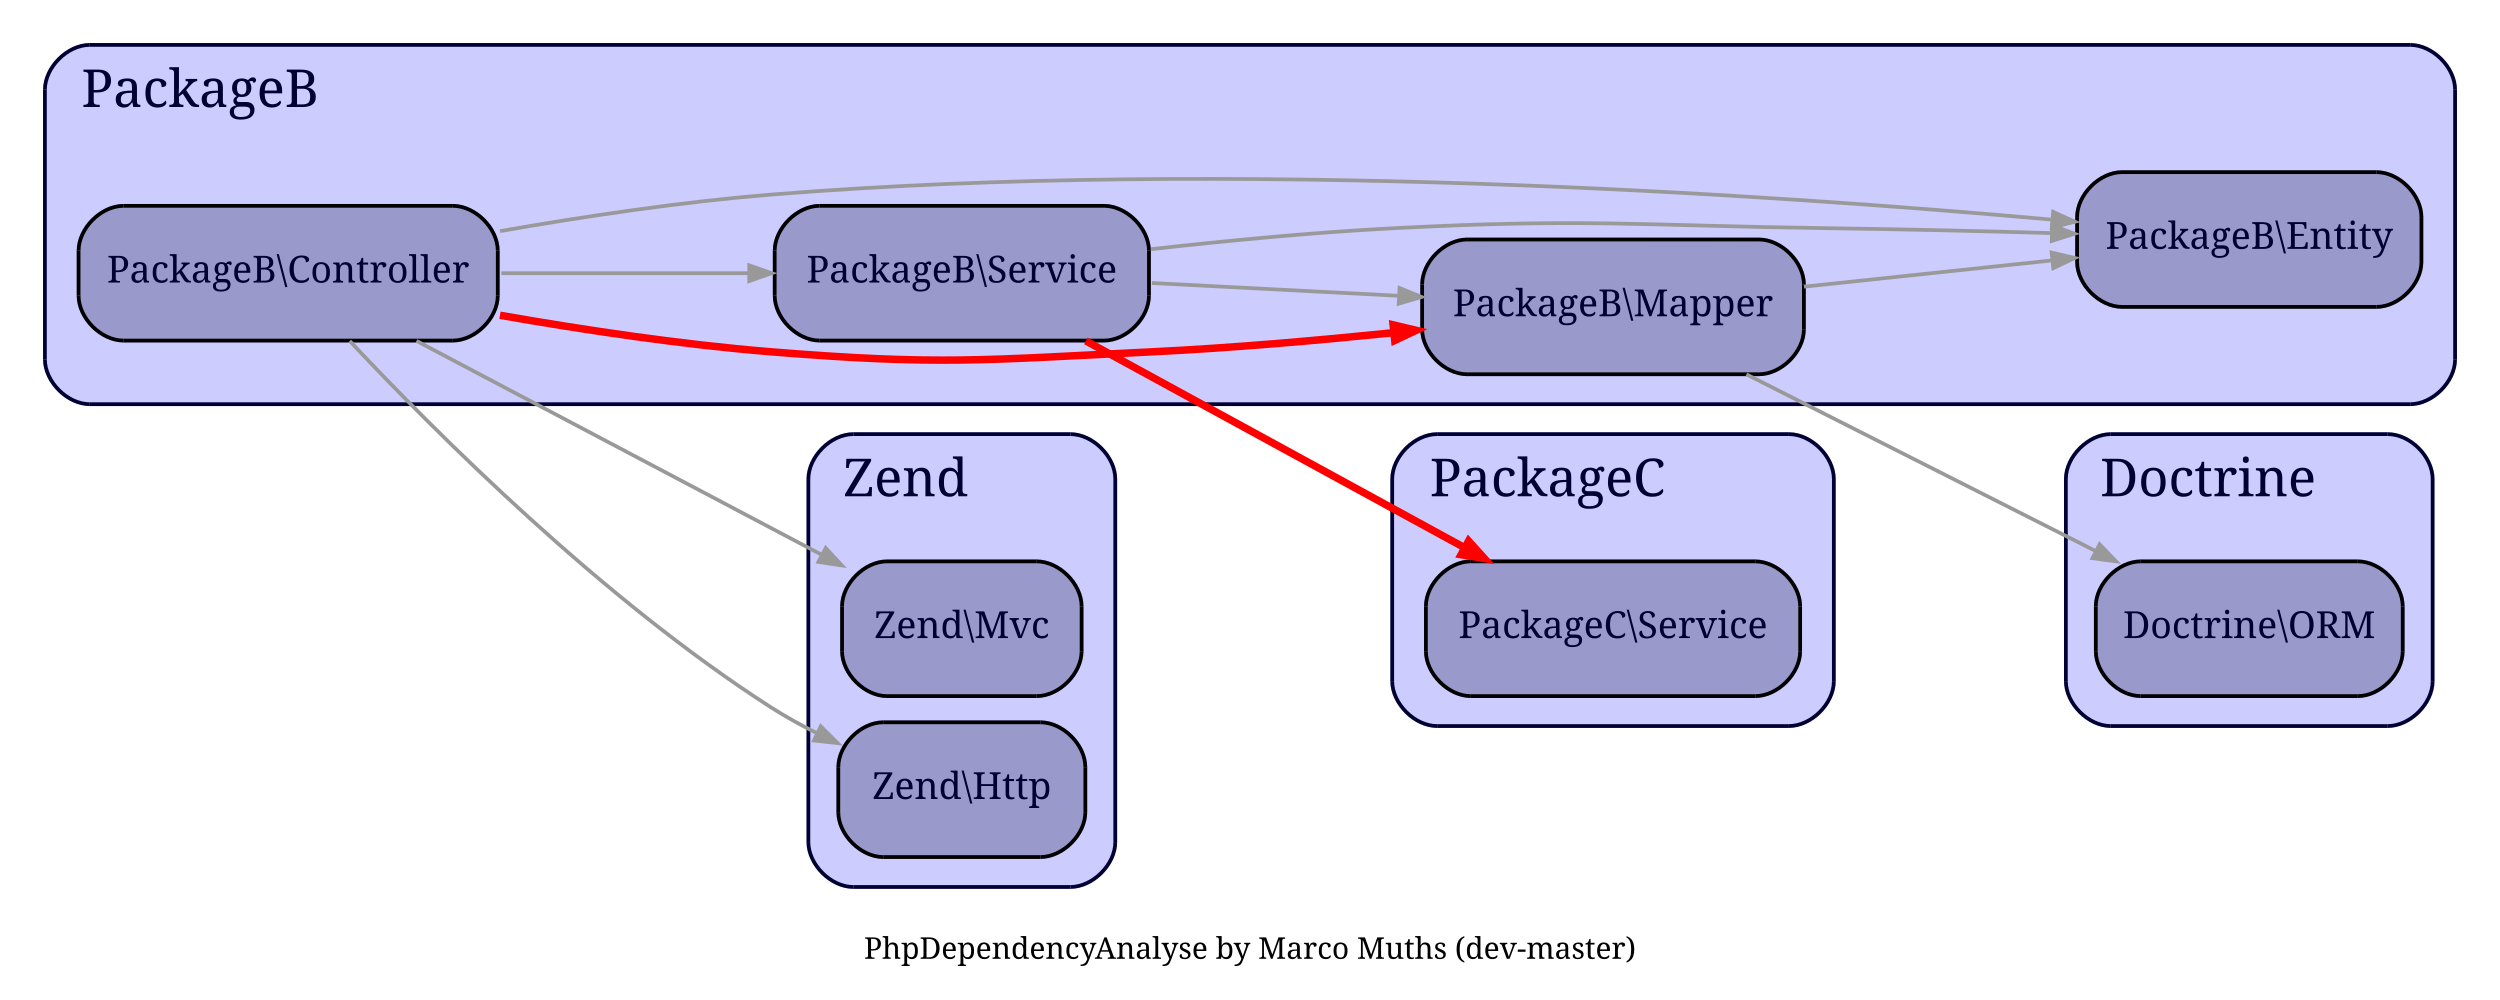
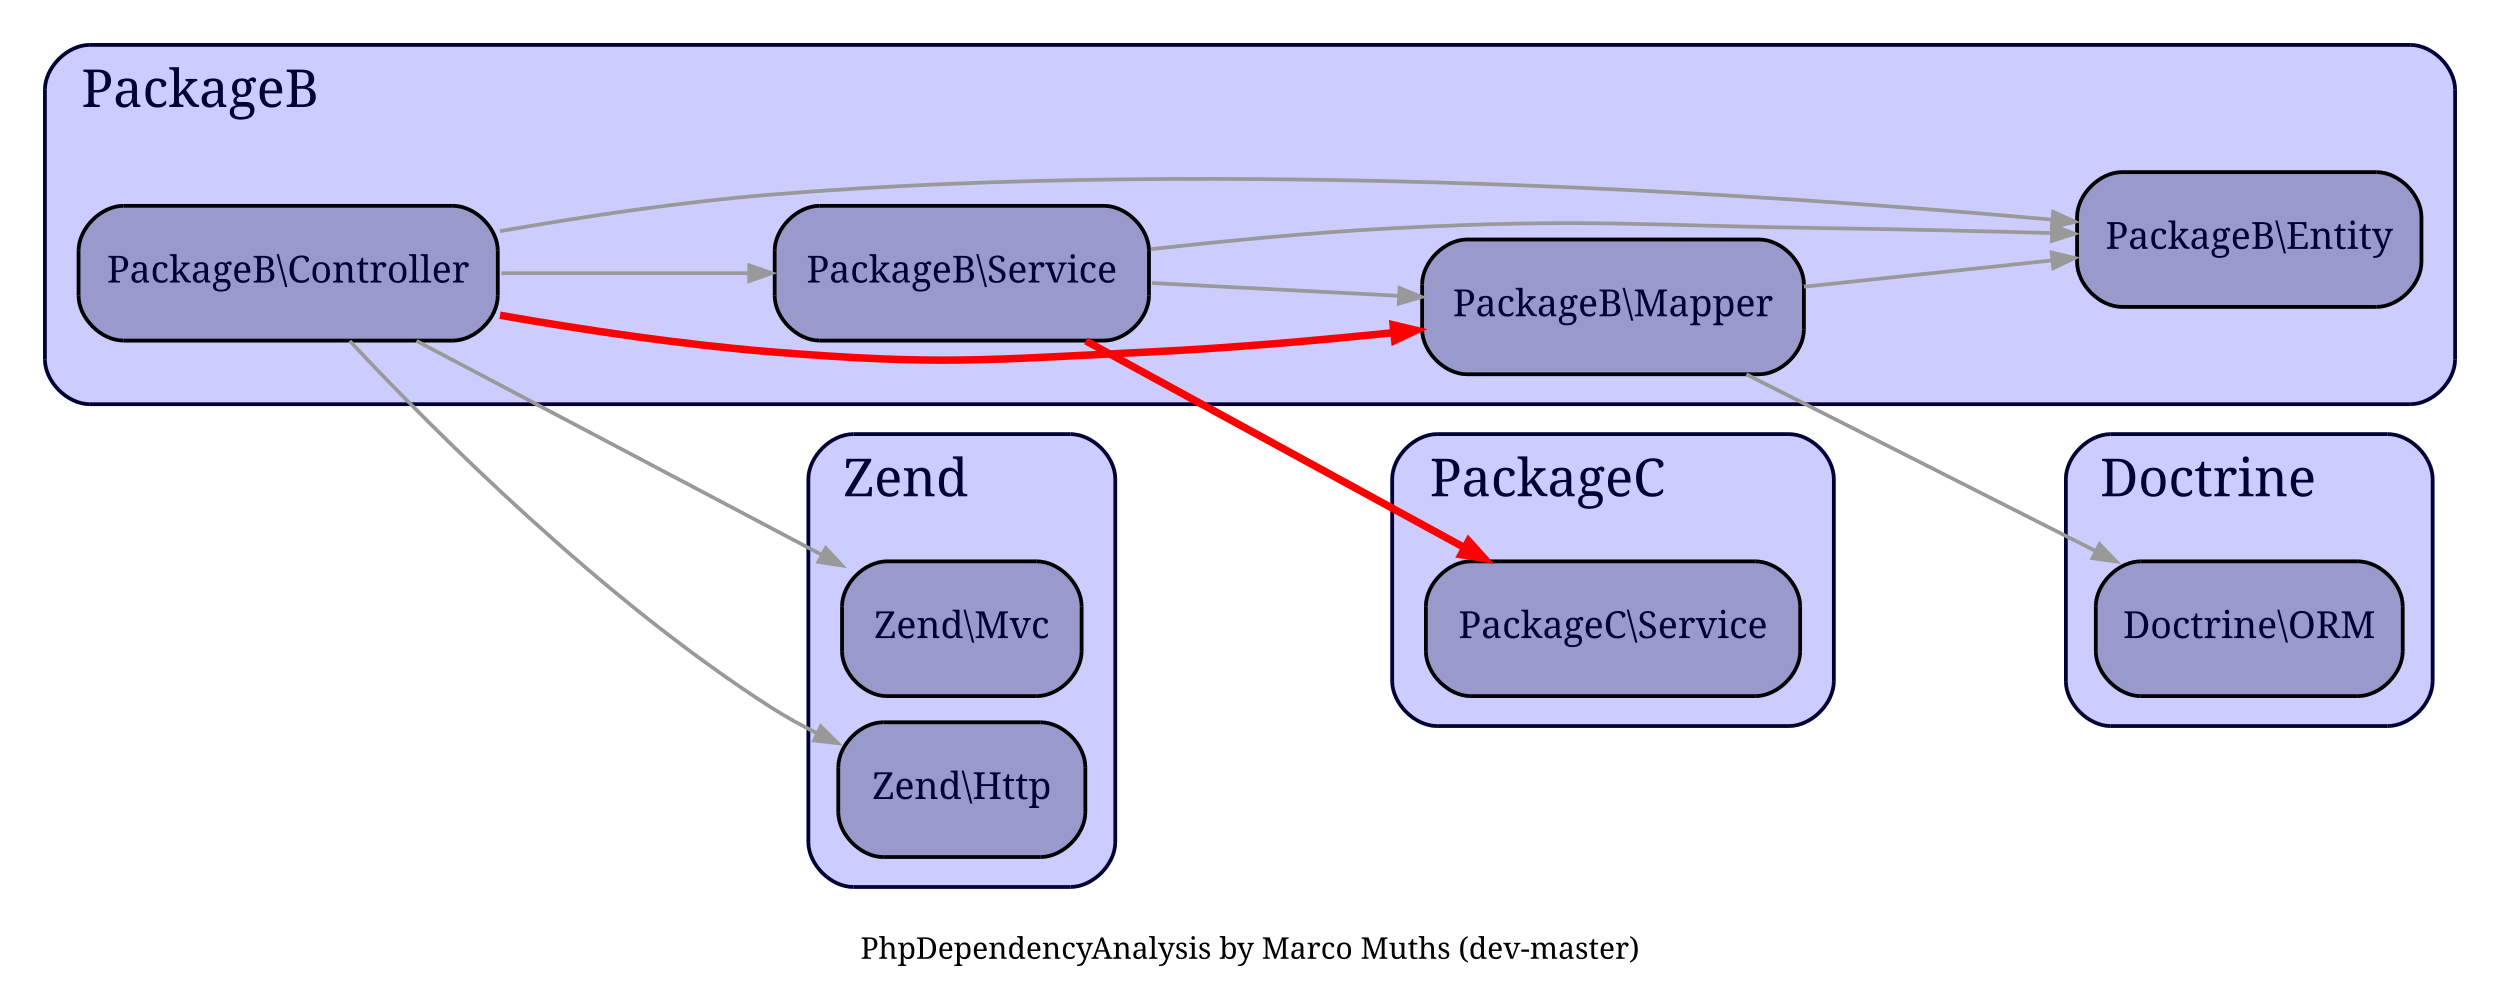
<svg xmlns="http://www.w3.org/2000/svg" width="668pt" height="267pt" viewBox="0.00 0.00 668.00 267.00">
  <g id="graph1" class="graph" transform="scale(1 1) rotate(0) translate(4 263)">
    <polygon fill="white" stroke="white" points="-4,5 -4,-263 665,-263 665,5 -4,5" />
-     <text text-anchor="middle" x="330" y="-6.8" font-family="Times Roman,serif" font-size="8.00">PhpDependencyAnalyse by Marco Muths (dev-master)</text>
+     <text text-anchor="middle" x="330" y="-6.8" font-family="Times Roman,serif" font-size="8.00">PhpDependencyAnalysis by Marco Muths (dev-master)</text>
    <g id="graph2" class="cluster">
      <polygon fill="#ccccff" stroke="#ccccff" points="20,-155 640,-155 652,-167 652,-239 640,-251 20,-251 8,-239 8,-167 20,-155" />
      <path fill="#ccccff" stroke="#ccccff" d="M640,-155C646,-155 652,-161 652,-167" />
      <path fill="#ccccff" stroke="#ccccff" d="M652,-239C652,-245 646,-251 640,-251" />
      <path fill="#ccccff" stroke="#ccccff" d="M20,-251C14,-251 8,-245 8,-239" />
      <path fill="#ccccff" stroke="#ccccff" d="M8,-167C8,-161 14,-155 20,-155" />
      <polyline fill="none" stroke="#000033" points="20,-155 640,-155 " />
      <path fill="none" stroke="#000033" d="M640,-155C646,-155 652,-161 652,-167" />
      <polyline fill="none" stroke="#000033" points="652,-167 652,-239 " />
      <path fill="none" stroke="#000033" d="M652,-239C652,-245 646,-251 640,-251" />
      <polyline fill="none" stroke="#000033" points="640,-251 20,-251 " />
      <path fill="none" stroke="#000033" d="M20,-251C14,-251 8,-245 8,-239" />
      <polyline fill="none" stroke="#000033" points="8,-239 8,-167 " />
      <path fill="none" stroke="#000033" d="M8,-167C8,-161 14,-155 20,-155" />
      <text text-anchor="middle" x="49.5" y="-234.4" font-family="Times Roman,serif" font-size="14.00" fill="#000033">PackageB</text>
    </g>
    <g id="graph3" class="cluster">
      <polygon fill="#ccccff" stroke="#ccccff" points="380,-69 474,-69 486,-81 486,-135 474,-147 380,-147 368,-135 368,-81 380,-69" />
      <path fill="#ccccff" stroke="#ccccff" d="M474,-69C480,-69 486,-75 486,-81" />
      <path fill="#ccccff" stroke="#ccccff" d="M486,-135C486,-141 480,-147 474,-147" />
      <path fill="#ccccff" stroke="#ccccff" d="M380,-147C374,-147 368,-141 368,-135" />
      <path fill="#ccccff" stroke="#ccccff" d="M368,-81C368,-75 374,-69 380,-69" />
      <polyline fill="none" stroke="#000033" points="380,-69 474,-69 " />
      <path fill="none" stroke="#000033" d="M474,-69C480,-69 486,-75 486,-81" />
      <polyline fill="none" stroke="#000033" points="486,-81 486,-135 " />
      <path fill="none" stroke="#000033" d="M486,-135C486,-141 480,-147 474,-147" />
      <polyline fill="none" stroke="#000033" points="474,-147 380,-147 " />
      <path fill="none" stroke="#000033" d="M380,-147C374,-147 368,-141 368,-135" />
      <polyline fill="none" stroke="#000033" points="368,-135 368,-81 " />
      <path fill="none" stroke="#000033" d="M368,-81C368,-75 374,-69 380,-69" />
      <text text-anchor="middle" x="409.5" y="-130.4" font-family="Times Roman,serif" font-size="14.00" fill="#000033">PackageC</text>
    </g>
    <g id="graph4" class="cluster">
      <polygon fill="#ccccff" stroke="#ccccff" points="560,-69 634,-69 646,-81 646,-135 634,-147 560,-147 548,-135 548,-81 560,-69" />
      <path fill="#ccccff" stroke="#ccccff" d="M634,-69C640,-69 646,-75 646,-81" />
      <path fill="#ccccff" stroke="#ccccff" d="M646,-135C646,-141 640,-147 634,-147" />
      <path fill="#ccccff" stroke="#ccccff" d="M560,-147C554,-147 548,-141 548,-135" />
      <path fill="#ccccff" stroke="#ccccff" d="M548,-81C548,-75 554,-69 560,-69" />
      <polyline fill="none" stroke="#000033" points="560,-69 634,-69 " />
      <path fill="none" stroke="#000033" d="M634,-69C640,-69 646,-75 646,-81" />
      <polyline fill="none" stroke="#000033" points="646,-81 646,-135 " />
      <path fill="none" stroke="#000033" d="M646,-135C646,-141 640,-147 634,-147" />
      <polyline fill="none" stroke="#000033" points="634,-147 560,-147 " />
      <path fill="none" stroke="#000033" d="M560,-147C554,-147 548,-141 548,-135" />
      <polyline fill="none" stroke="#000033" points="548,-135 548,-81 " />
      <path fill="none" stroke="#000033" d="M548,-81C548,-75 554,-69 560,-69" />
      <text text-anchor="middle" x="586" y="-130.4" font-family="Times Roman,serif" font-size="14.00" fill="#000033">Doctrine</text>
    </g>
    <g id="graph5" class="cluster">
      <polygon fill="#ccccff" stroke="#ccccff" points="224,-26 282,-26 294,-38 294,-135 282,-147 224,-147 212,-135 212,-38 224,-26" />
      <path fill="#ccccff" stroke="#ccccff" d="M282,-26C288,-26 294,-32 294,-38" />
      <path fill="#ccccff" stroke="#ccccff" d="M294,-135C294,-141 288,-147 282,-147" />
      <path fill="#ccccff" stroke="#ccccff" d="M224,-147C218,-147 212,-141 212,-135" />
      <path fill="#ccccff" stroke="#ccccff" d="M212,-38C212,-32 218,-26 224,-26" />
      <polyline fill="none" stroke="#000033" points="224,-26 282,-26 " />
      <path fill="none" stroke="#000033" d="M282,-26C288,-26 294,-32 294,-38" />
      <polyline fill="none" stroke="#000033" points="294,-38 294,-135 " />
      <path fill="none" stroke="#000033" d="M294,-135C294,-141 288,-147 282,-147" />
      <polyline fill="none" stroke="#000033" points="282,-147 224,-147 " />
      <path fill="none" stroke="#000033" d="M224,-147C218,-147 212,-141 212,-135" />
      <polyline fill="none" stroke="#000033" points="212,-135 212,-38 " />
      <path fill="none" stroke="#000033" d="M212,-38C212,-32 218,-26 224,-26" />
      <text text-anchor="middle" x="238" y="-130.4" font-family="Times Roman,serif" font-size="14.00" fill="#000033">Zend</text>
    </g>
    <g id="node2" class="node">
      <polygon fill="#9999cc" stroke="#9999cc" points="291,-208 215,-208 203,-196 203,-184 215,-172 291,-172 303,-184 303,-196 291,-208" />
      <path fill="#9999cc" stroke="#9999cc" d="M215,-208C209,-208 203,-202 203,-196" />
      <path fill="#9999cc" stroke="#9999cc" d="M203,-184C203,-178 209,-172 215,-172" />
      <path fill="#9999cc" stroke="#9999cc" d="M291,-172C297,-172 303,-178 303,-184" />
      <path fill="#9999cc" stroke="#9999cc" d="M303,-196C303,-202 297,-208 291,-208" />
      <polyline fill="none" stroke="black" points="291,-208 215,-208 " />
      <path fill="none" stroke="black" d="M215,-208C209,-208 203,-202 203,-196" />
      <polyline fill="none" stroke="black" points="203,-196 203,-184 " />
      <path fill="none" stroke="black" d="M203,-184C203,-178 209,-172 215,-172" />
      <polyline fill="none" stroke="black" points="215,-172 291,-172 " />
      <path fill="none" stroke="black" d="M291,-172C297,-172 303,-178 303,-184" />
      <polyline fill="none" stroke="black" points="303,-184 303,-196 " />
      <path fill="none" stroke="black" d="M303,-196C303,-202 297,-208 291,-208" />
      <text text-anchor="middle" x="253" y="-187.5" font-family="Times Roman,serif" font-size="10.00" fill="#000033">PackageB\Service</text>
    </g>
    <g id="node3" class="node">
      <polygon fill="#9999cc" stroke="#9999cc" points="466,-199 388,-199 376,-187 376,-175 388,-163 466,-163 478,-175 478,-187 466,-199" />
      <path fill="#9999cc" stroke="#9999cc" d="M388,-199C382,-199 376,-193 376,-187" />
      <path fill="#9999cc" stroke="#9999cc" d="M376,-175C376,-169 382,-163 388,-163" />
      <path fill="#9999cc" stroke="#9999cc" d="M466,-163C472,-163 478,-169 478,-175" />
      <path fill="#9999cc" stroke="#9999cc" d="M478,-187C478,-193 472,-199 466,-199" />
      <polyline fill="none" stroke="black" points="466,-199 388,-199 " />
      <path fill="none" stroke="black" d="M388,-199C382,-199 376,-193 376,-187" />
      <polyline fill="none" stroke="black" points="376,-187 376,-175 " />
      <path fill="none" stroke="black" d="M376,-175C376,-169 382,-163 388,-163" />
      <polyline fill="none" stroke="black" points="388,-163 466,-163 " />
      <path fill="none" stroke="black" d="M466,-163C472,-163 478,-169 478,-175" />
      <polyline fill="none" stroke="black" points="478,-175 478,-187 " />
      <path fill="none" stroke="black" d="M478,-187C478,-193 472,-199 466,-199" />
      <text text-anchor="middle" x="427" y="-178.5" font-family="Times Roman,serif" font-size="10.00" fill="#000033">PackageB\Mapper</text>
    </g>
    <g id="edge6" class="edge">
      <path fill="none" stroke="#999999" d="M303.796,-187.373C324.429,-186.305 348.369,-185.067 369.628,-183.968" />
      <polygon fill="#999999" stroke="#999999" points="369.956,-186.053 375.84,-183.646 369.739,-181.859 369.956,-186.053" />
    </g>
    <g id="node4" class="node">
      <polygon fill="#9999cc" stroke="#9999cc" points="631,-217 563,-217 551,-205 551,-193 563,-181 631,-181 643,-193 643,-205 631,-217" />
      <path fill="#9999cc" stroke="#9999cc" d="M563,-217C557,-217 551,-211 551,-205" />
      <path fill="#9999cc" stroke="#9999cc" d="M551,-193C551,-187 557,-181 563,-181" />
      <path fill="#9999cc" stroke="#9999cc" d="M631,-181C637,-181 643,-187 643,-193" />
      <path fill="#9999cc" stroke="#9999cc" d="M643,-205C643,-211 637,-217 631,-217" />
      <polyline fill="none" stroke="black" points="631,-217 563,-217 " />
      <path fill="none" stroke="black" d="M563,-217C557,-217 551,-211 551,-205" />
      <polyline fill="none" stroke="black" points="551,-205 551,-193 " />
      <path fill="none" stroke="black" d="M551,-193C551,-187 557,-181 563,-181" />
      <polyline fill="none" stroke="black" points="563,-181 631,-181 " />
      <path fill="none" stroke="black" d="M631,-181C637,-181 643,-187 643,-193" />
      <polyline fill="none" stroke="black" points="643,-193 643,-205 " />
      <path fill="none" stroke="black" d="M643,-205C643,-211 637,-217 631,-217" />
      <text text-anchor="middle" x="597" y="-196.5" font-family="Times Roman,serif" font-size="10.00" fill="#000033">PackageB\Entity</text>
    </g>
    <g id="edge8" class="edge">
      <path fill="none" stroke="#999999" d="M303.577,-196.425C323.602,-198.668 346.851,-200.9 368,-202 420.374,-204.725 433.56,-202.709 486,-202 504.964,-201.744 525.745,-201.241 544.146,-200.72" />
      <polygon fill="#999999" stroke="#999999" points="544.352,-202.815 550.289,-200.543 544.231,-198.617 544.352,-202.815" />
    </g>
    <g id="node7" class="node">
      <polygon fill="#9999cc" stroke="#9999cc" points="465,-113 389,-113 377,-101 377,-89 389,-77 465,-77 477,-89 477,-101 465,-113" />
      <path fill="#9999cc" stroke="#9999cc" d="M389,-113C383,-113 377,-107 377,-101" />
      <path fill="#9999cc" stroke="#9999cc" d="M377,-89C377,-83 383,-77 389,-77" />
      <path fill="#9999cc" stroke="#9999cc" d="M465,-77C471,-77 477,-83 477,-89" />
      <path fill="#9999cc" stroke="#9999cc" d="M477,-101C477,-107 471,-113 465,-113" />
      <polyline fill="none" stroke="black" points="465,-113 389,-113 " />
      <path fill="none" stroke="black" d="M389,-113C383,-113 377,-107 377,-101" />
      <polyline fill="none" stroke="black" points="377,-101 377,-89 " />
      <path fill="none" stroke="black" d="M377,-89C377,-83 383,-77 389,-77" />
      <polyline fill="none" stroke="black" points="389,-77 465,-77 " />
      <path fill="none" stroke="black" d="M465,-77C471,-77 477,-83 477,-89" />
      <polyline fill="none" stroke="black" points="477,-89 477,-101 " />
      <path fill="none" stroke="black" d="M477,-101C477,-107 471,-113 465,-113" />
      <text text-anchor="middle" x="427" y="-92.5" font-family="Times Roman,serif" font-size="10.00" fill="#000033">PackageC\Service</text>
    </g>
    <g id="edge10" class="edge">
      <path fill="none" stroke="#ff0000" stroke-width="2" d="M286.138,-171.908C314.801,-156.258 356.324,-133.587 386.865,-116.913" />
      <polygon fill="#ff0000" stroke="#ff0000" points="388.306,-119.316 393.986,-113.025 385.622,-114.401 388.306,-119.316" />
    </g>
    <g id="edge14" class="edge">
      <path fill="none" stroke="#999999" d="M478.006,-186.401C498.924,-188.615 523.131,-191.179 544.229,-193.412" />
      <polygon fill="#999999" stroke="#999999" points="544.192,-195.52 550.38,-194.064 544.634,-191.344 544.192,-195.52" />
    </g>
    <g id="node9" class="node">
      <polygon fill="#9999cc" stroke="#9999cc" points="626,-113 568,-113 556,-101 556,-89 568,-77 626,-77 638,-89 638,-101 626,-113" />
      <path fill="#9999cc" stroke="#9999cc" d="M568,-113C562,-113 556,-107 556,-101" />
      <path fill="#9999cc" stroke="#9999cc" d="M556,-89C556,-83 562,-77 568,-77" />
      <path fill="#9999cc" stroke="#9999cc" d="M626,-77C632,-77 638,-83 638,-89" />
      <path fill="#9999cc" stroke="#9999cc" d="M638,-101C638,-107 632,-113 626,-113" />
      <polyline fill="none" stroke="black" points="626,-113 568,-113 " />
      <path fill="none" stroke="black" d="M568,-113C562,-113 556,-107 556,-101" />
      <polyline fill="none" stroke="black" points="556,-101 556,-89 " />
      <path fill="none" stroke="black" d="M556,-89C556,-83 562,-77 568,-77" />
      <polyline fill="none" stroke="black" points="568,-77 626,-77 " />
      <path fill="none" stroke="black" d="M626,-77C632,-77 638,-83 638,-89" />
      <polyline fill="none" stroke="black" points="638,-89 638,-101 " />
      <path fill="none" stroke="black" d="M638,-101C638,-107 632,-113 626,-113" />
      <text text-anchor="middle" x="597" y="-92.5" font-family="Times Roman,serif" font-size="10.00" fill="#000033">Doctrine\ORM</text>
    </g>
    <g id="edge12" class="edge">
      <path fill="none" stroke="#999999" d="M462.638,-162.972C489.838,-149.211 527.359,-130.23 555.84,-115.822" />
      <polygon fill="#999999" stroke="#999999" points="557.003,-117.587 561.409,-113.005 555.107,-113.839 557.003,-117.587" />
    </g>
    <g id="node5" class="node">
      <polygon fill="#9999cc" stroke="#9999cc" points="117,-208 29,-208 17,-196 17,-184 29,-172 117,-172 129,-184 129,-196 117,-208" />
      <path fill="#9999cc" stroke="#9999cc" d="M29,-208C23,-208 17,-202 17,-196" />
      <path fill="#9999cc" stroke="#9999cc" d="M17,-184C17,-178 23,-172 29,-172" />
      <path fill="#9999cc" stroke="#9999cc" d="M117,-172C123,-172 129,-178 129,-184" />
      <path fill="#9999cc" stroke="#9999cc" d="M129,-196C129,-202 123,-208 117,-208" />
      <polyline fill="none" stroke="black" points="117,-208 29,-208 " />
      <path fill="none" stroke="black" d="M29,-208C23,-208 17,-202 17,-196" />
      <polyline fill="none" stroke="black" points="17,-196 17,-184 " />
      <path fill="none" stroke="black" d="M17,-184C17,-178 23,-172 29,-172" />
      <polyline fill="none" stroke="black" points="29,-172 117,-172 " />
      <path fill="none" stroke="black" d="M117,-172C123,-172 129,-178 129,-184" />
      <polyline fill="none" stroke="black" points="129,-184 129,-196 " />
      <path fill="none" stroke="black" d="M129,-196C129,-202 123,-208 117,-208" />
      <text text-anchor="middle" x="73" y="-187.5" font-family="Times Roman,serif" font-size="10.00" fill="#000033">PackageB\Controller</text>
    </g>
    <g id="edge20" class="edge">
      <path fill="none" stroke="#999999" d="M129.953,-190C151.045,-190 174.95,-190 196.042,-190" />
      <polygon fill="#999999" stroke="#999999" points="196.201,-192.1 202.201,-190 196.201,-187.9 196.201,-192.1" />
    </g>
    <g id="edge22" class="edge">
      <path fill="none" stroke="#ff0000" stroke-width="2" d="M129.592,-178.761C152.036,-174.835 178.139,-170.929 202,-169 247.186,-165.346 258.72,-166.796 304,-169 324.813,-170.013 347.537,-171.984 367.726,-174.041" />
      <polygon fill="#ff0000" stroke="#ff0000" points="367.668,-176.85 375.915,-174.894 368.248,-171.28 367.668,-176.85" />
    </g>
    <g id="edge24" class="edge">
      <path fill="none" stroke="#999999" d="M129.592,-201.239C152.036,-205.165 178.139,-209.071 202,-211 324.221,-220.883 468.312,-211.118 544.165,-204.322" />
      <polygon fill="#999999" stroke="#999999" points="544.612,-206.39 550.398,-203.756 544.233,-202.207 544.612,-206.39" />
    </g>
    <g id="node11" class="node">
      <polygon fill="#9999cc" stroke="#9999cc" points="273,-113 233,-113 221,-101 221,-89 233,-77 273,-77 285,-89 285,-101 273,-113" />
      <path fill="#9999cc" stroke="#9999cc" d="M233,-113C227,-113 221,-107 221,-101" />
      <path fill="#9999cc" stroke="#9999cc" d="M221,-89C221,-83 227,-77 233,-77" />
      <path fill="#9999cc" stroke="#9999cc" d="M273,-77C279,-77 285,-83 285,-89" />
      <path fill="#9999cc" stroke="#9999cc" d="M285,-101C285,-107 279,-113 273,-113" />
      <polyline fill="none" stroke="black" points="273,-113 233,-113 " />
      <path fill="none" stroke="black" d="M233,-113C227,-113 221,-107 221,-101" />
      <polyline fill="none" stroke="black" points="221,-101 221,-89 " />
      <path fill="none" stroke="black" d="M221,-89C221,-83 227,-77 233,-77" />
      <polyline fill="none" stroke="black" points="233,-77 273,-77 " />
      <path fill="none" stroke="black" d="M273,-77C279,-77 285,-83 285,-89" />
      <polyline fill="none" stroke="black" points="285,-89 285,-101 " />
      <path fill="none" stroke="black" d="M285,-101C285,-107 279,-113 273,-113" />
      <text text-anchor="middle" x="253" y="-92.5" font-family="Times Roman,serif" font-size="10.00" fill="#000033">Zend\Mvc</text>
    </g>
    <g id="edge16" class="edge">
      <path fill="none" stroke="#999999" d="M107.28,-171.908C138.233,-155.572 183.681,-131.585 215.57,-114.755" />
      <polygon fill="#999999" stroke="#999999" points="216.637,-116.566 220.963,-111.908 214.677,-112.852 216.637,-116.566" />
    </g>
    <g id="node12" class="node">
      <polygon fill="#9999cc" stroke="#9999cc" points="274,-70 232,-70 220,-58 220,-46 232,-34 274,-34 286,-46 286,-58 274,-70" />
      <path fill="#9999cc" stroke="#9999cc" d="M232,-70C226,-70 220,-64 220,-58" />
      <path fill="#9999cc" stroke="#9999cc" d="M220,-46C220,-40 226,-34 232,-34" />
      <path fill="#9999cc" stroke="#9999cc" d="M274,-34C280,-34 286,-40 286,-46" />
      <path fill="#9999cc" stroke="#9999cc" d="M286,-58C286,-64 280,-70 274,-70" />
      <polyline fill="none" stroke="black" points="274,-70 232,-70 " />
      <path fill="none" stroke="black" d="M232,-70C226,-70 220,-64 220,-58" />
      <polyline fill="none" stroke="black" points="220,-58 220,-46 " />
      <path fill="none" stroke="black" d="M220,-46C220,-40 226,-34 232,-34" />
      <polyline fill="none" stroke="black" points="232,-34 274,-34 " />
      <path fill="none" stroke="black" d="M274,-34C280,-34 286,-40 286,-46" />
      <polyline fill="none" stroke="black" points="286,-46 286,-58 " />
      <path fill="none" stroke="black" d="M286,-58C286,-64 280,-70 274,-70" />
      <text text-anchor="middle" x="253" y="-49.5" font-family="Times Roman,serif" font-size="10.00" fill="#000033">Zend\Http</text>
    </g>
    <g id="edge18" class="edge">
      <path fill="none" stroke="#999999" d="M89.448,-171.894C112.629,-147.203 157.113,-102.76 202,-74 205.882,-71.513 210.093,-69.187 214.375,-67.05" />
      <polygon fill="#999999" stroke="#999999" points="215.311,-68.93 219.816,-64.445 213.498,-65.141 215.311,-68.93" />
    </g>
  </g>
</svg>
